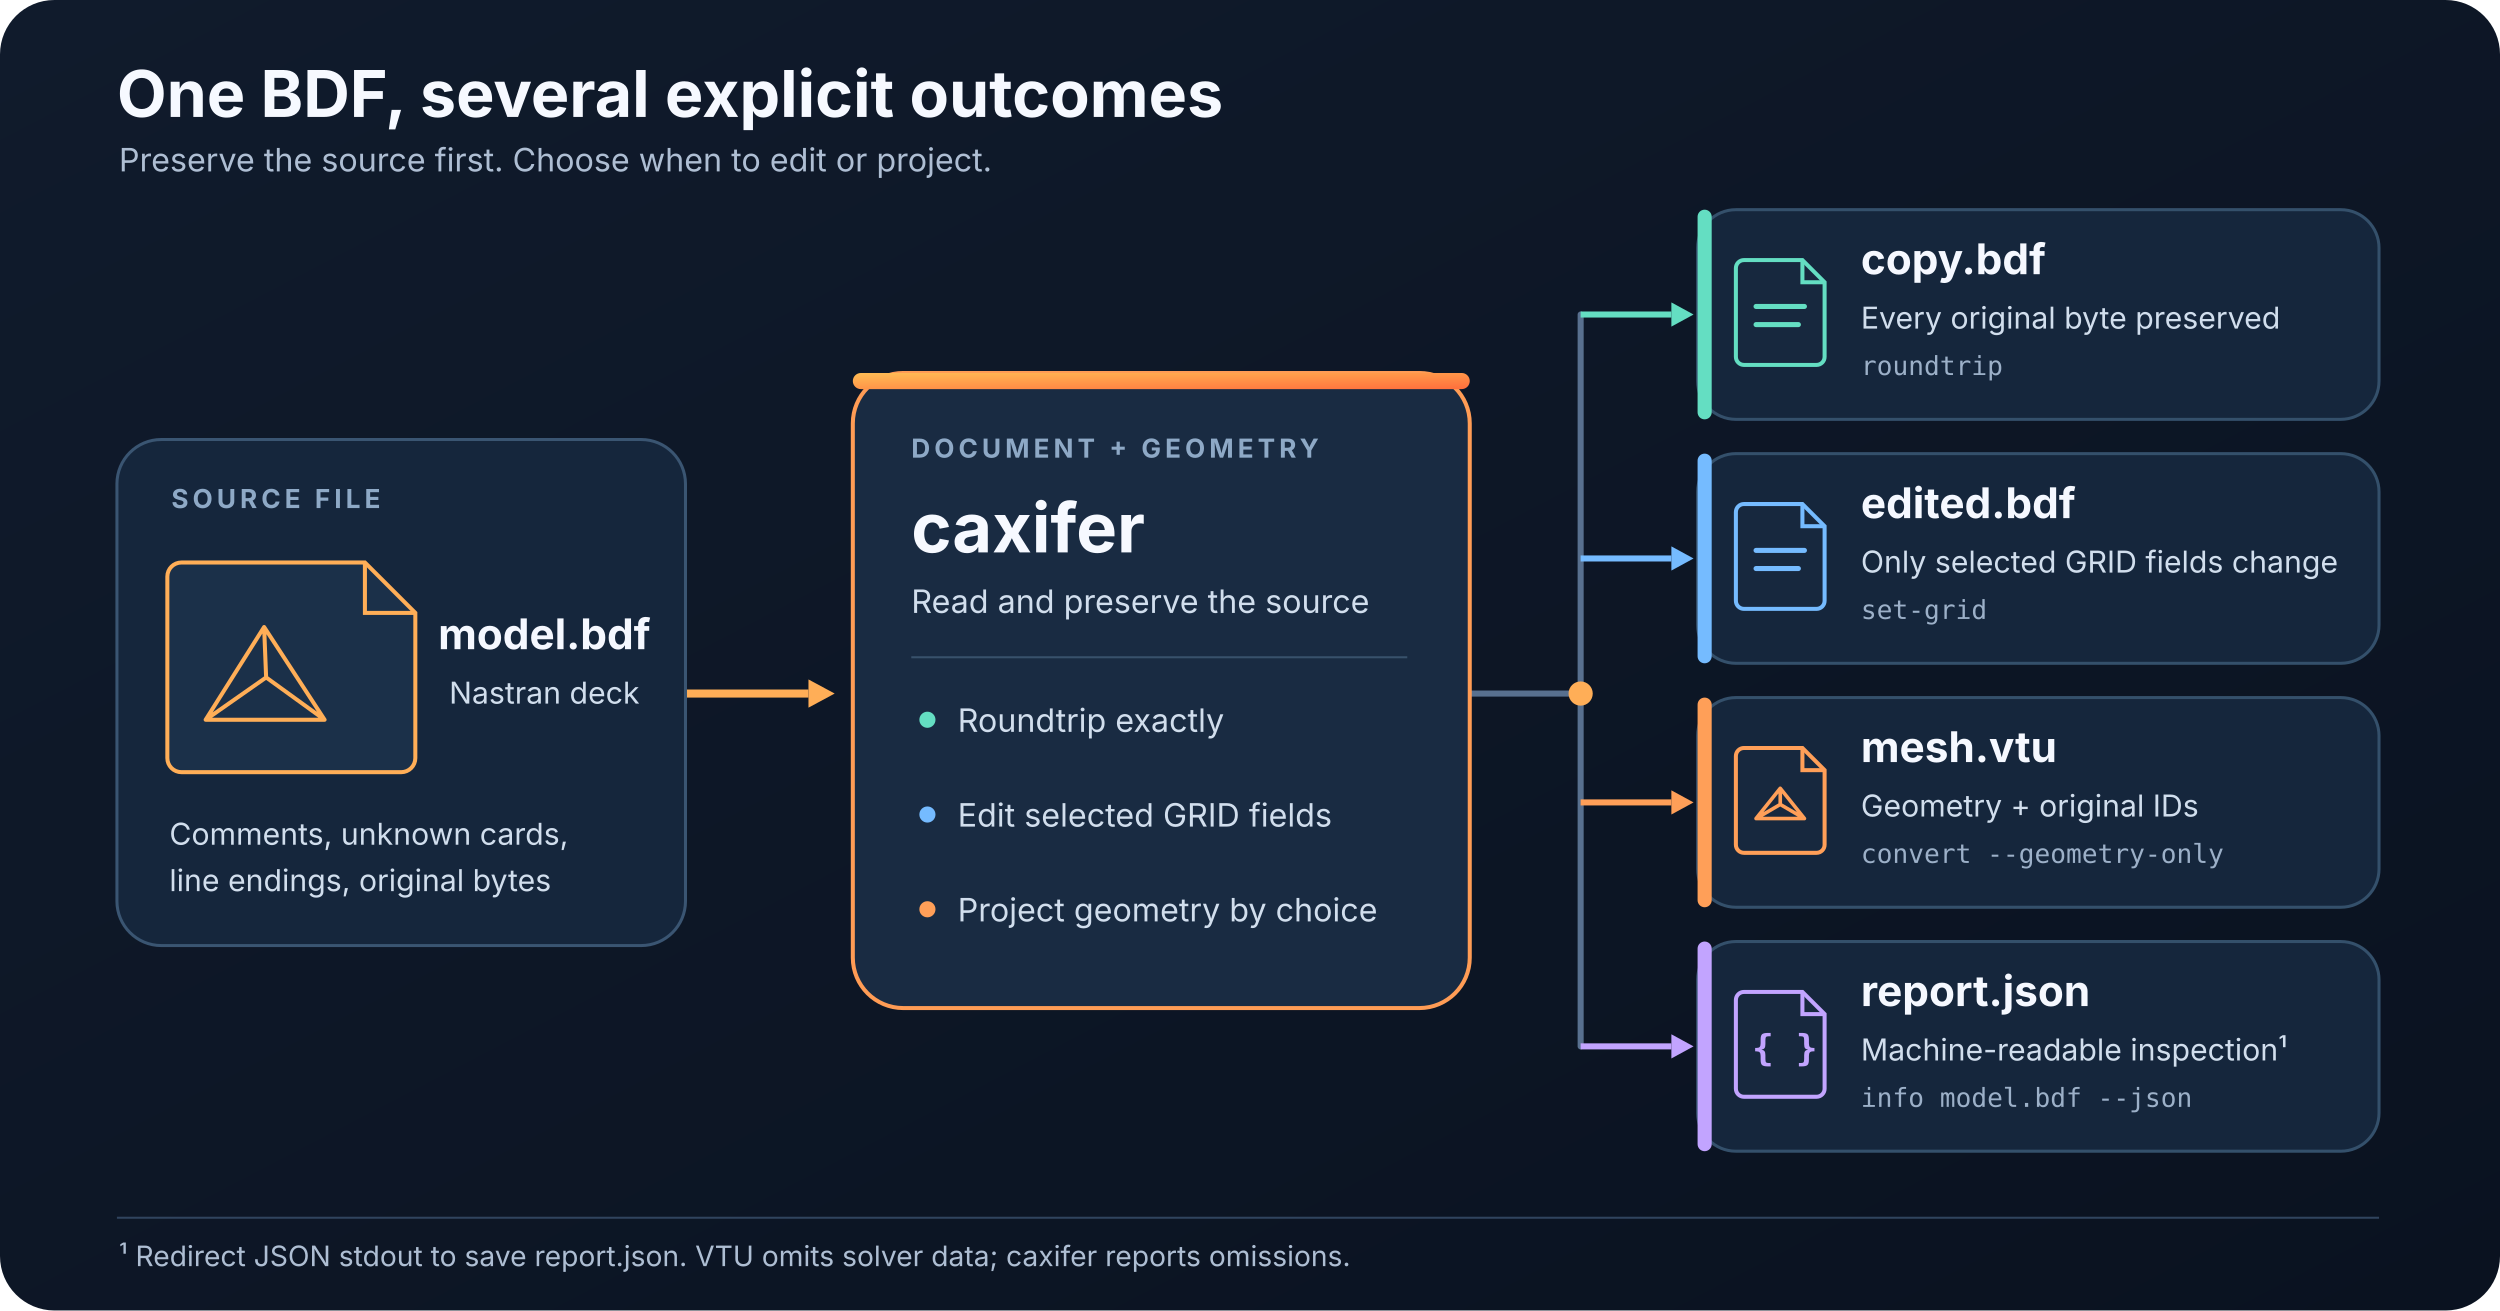
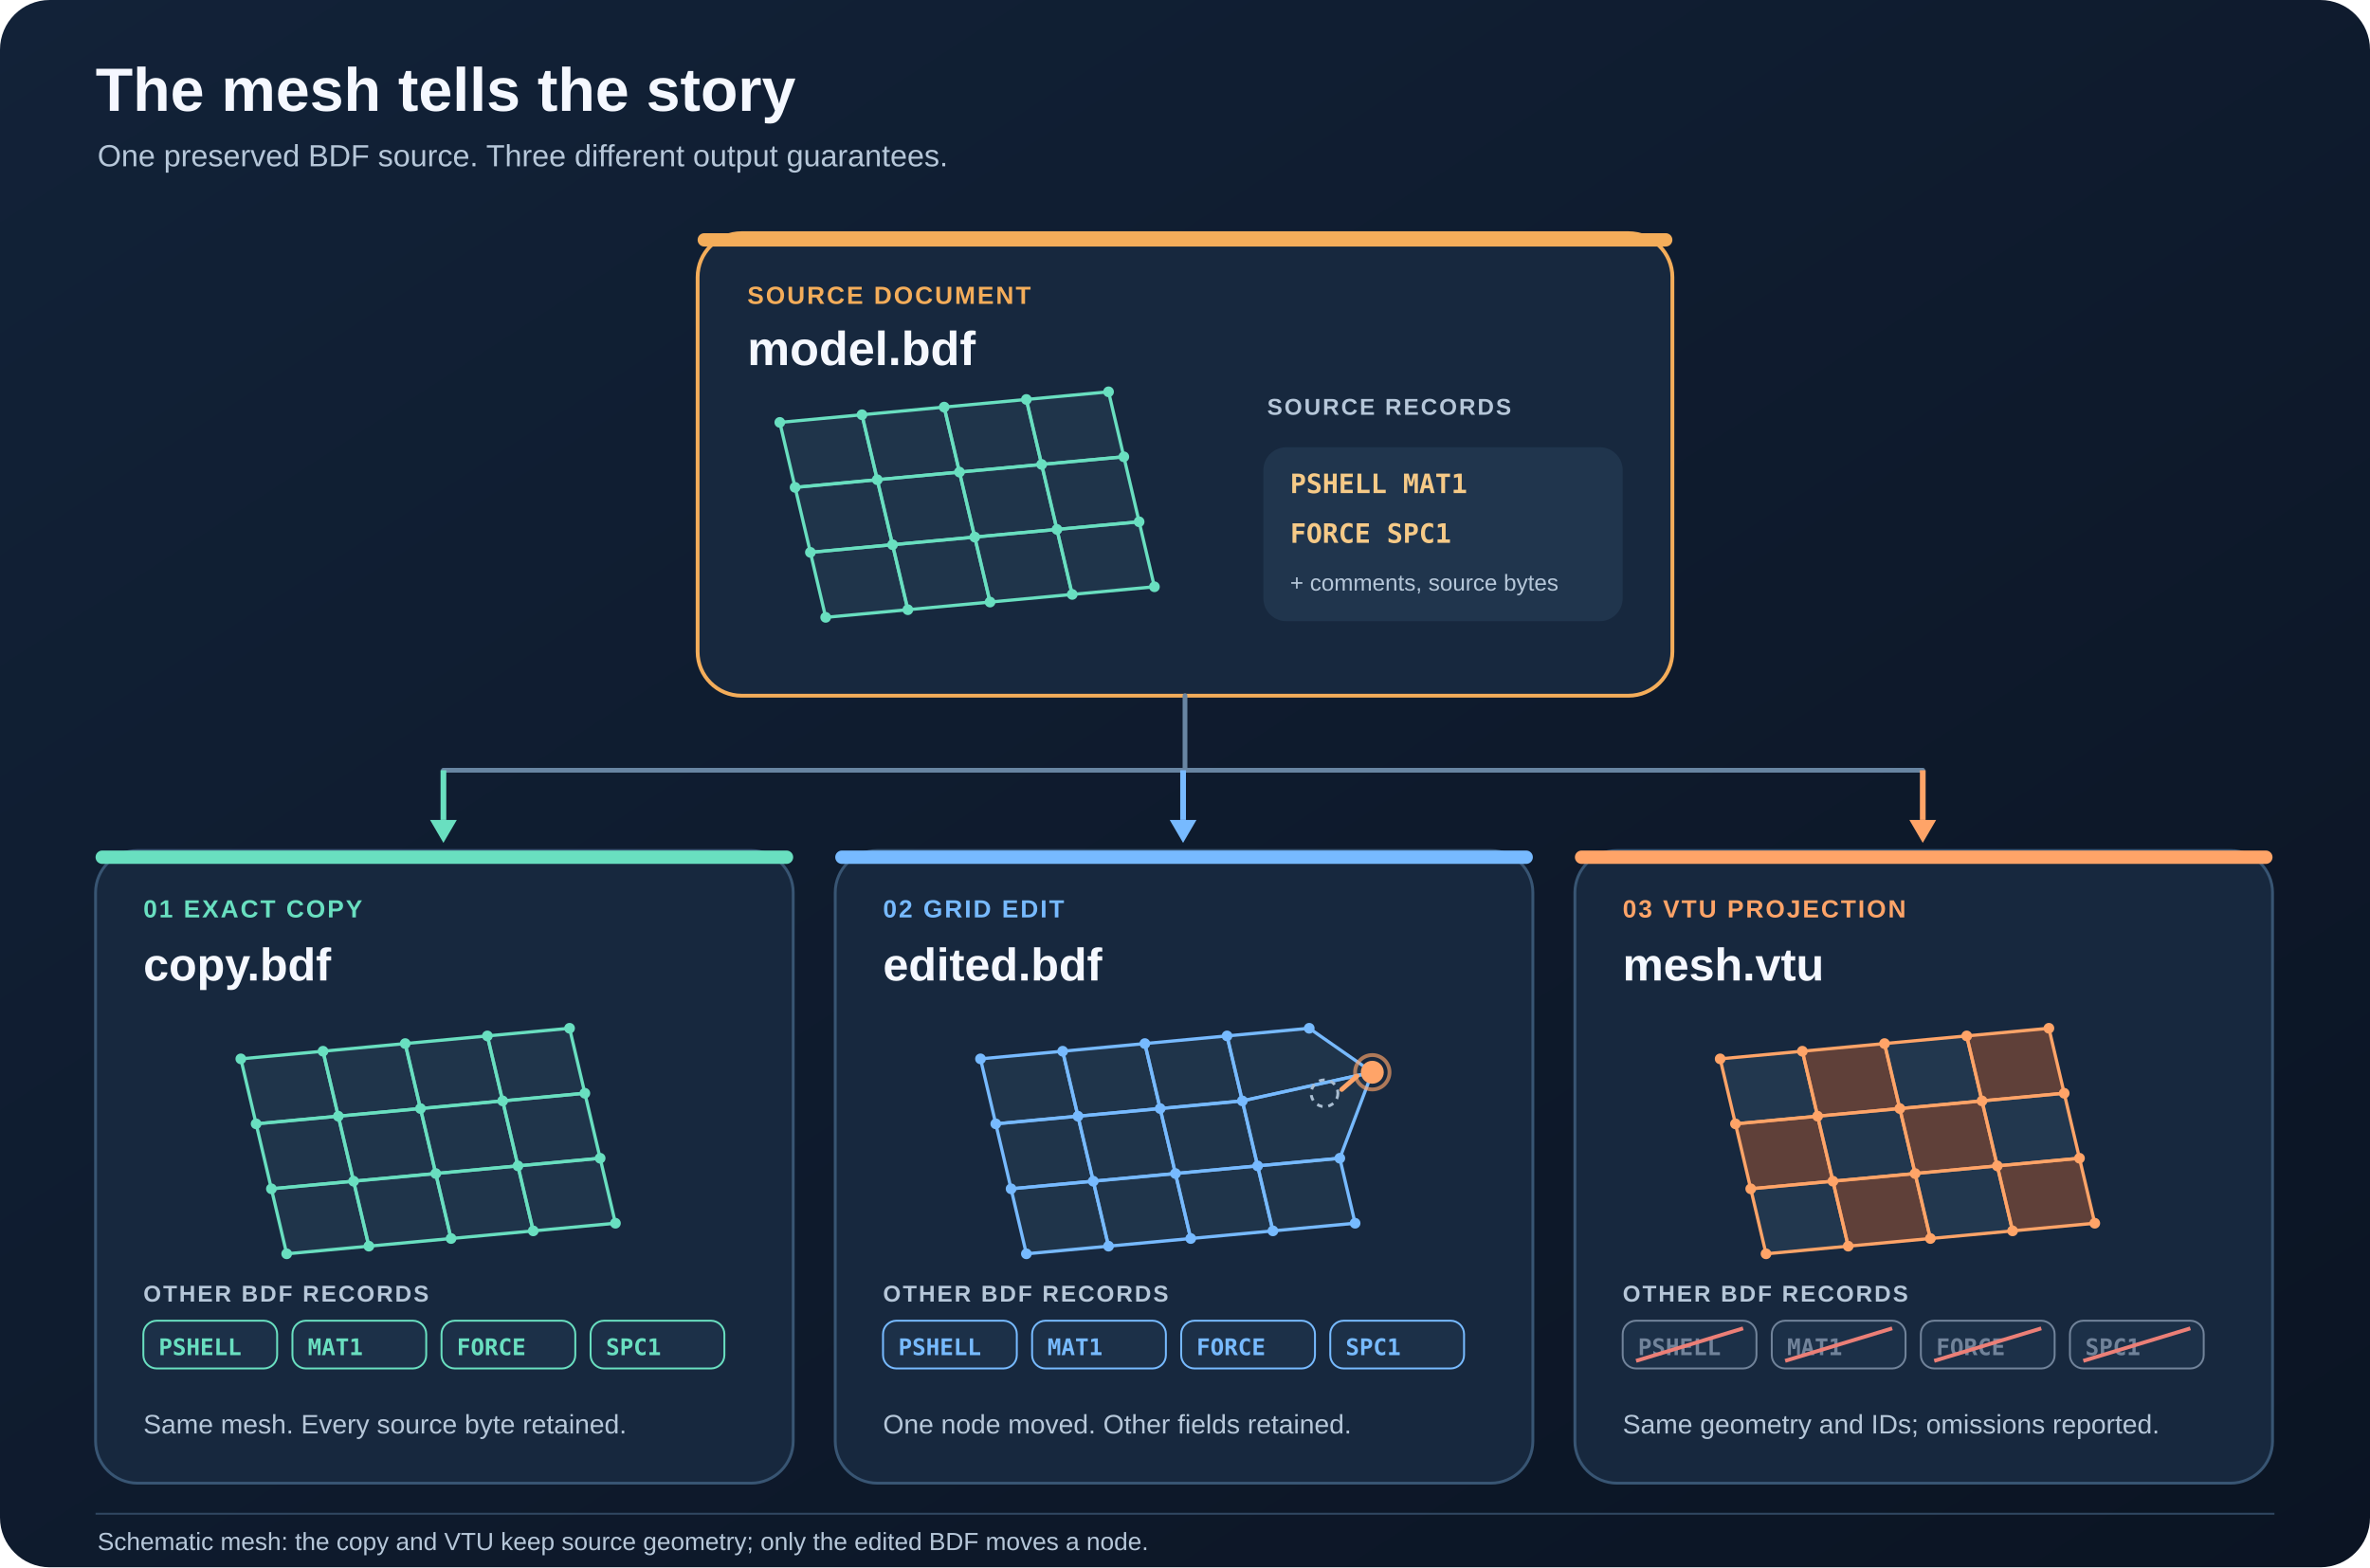
- <svg xmlns="http://www.w3.org/2000/svg" width="1240" height="650" viewBox="0 0 1240 650" role="img" aria-labelledby="title description">
+ <svg xmlns="http://www.w3.org/2000/svg" width="1240" height="820" viewBox="0 0 1240 820" role="img" aria-labelledby="title description">
  <defs>
    <linearGradient id="background" x1="0" y1="0" x2="1" y2="1">
-       <stop offset="0" stop-color="#101b2c" />
-       <stop offset="1" stop-color="#0a1220" />
-     </linearGradient>
-     <linearGradient id="accent" x1="0" y1="0" x2="1" y2="1">
-       <stop offset="0" stop-color="#ffbd55" />
-       <stop offset="1" stop-color="#ff6e3c" />
+       <stop offset="0" stop-color="#122238" />
+       <stop offset="1" stop-color="#0b1423" />
    </linearGradient>
  </defs>
-   <style>
-     .title { fill: #f6f9ff; font: 700 32px system-ui, -apple-system, BlinkMacSystemFont, 'Segoe UI', sans-serif; }
-     .brand { fill: #f6f9ff; font: 700 34px system-ui, -apple-system, BlinkMacSystemFont, 'Segoe UI', sans-serif; }
-     .subtitle { fill: #aebed3; font: 16px system-ui, -apple-system, BlinkMacSystemFont, 'Segoe UI', sans-serif; }
-     .eyebrow { fill: #8ea9c6; font: 700 13px system-ui, -apple-system, BlinkMacSystemFont, 'Segoe UI', sans-serif; letter-spacing: 2px; }
-     .filename { fill: #f5f8ff; font: 700 21px system-ui, -apple-system, BlinkMacSystemFont, 'Segoe UI', sans-serif; }
-     .detail { fill: #d1deed; font: 15px system-ui, -apple-system, BlinkMacSystemFont, 'Segoe UI', sans-serif; }
-     .command { fill: #9cb0c8; font: 13px ui-monospace, SFMono-Regular, Menlo, Consolas, monospace; }
-     .body { fill: #d1deed; font: 16px system-ui, -apple-system, BlinkMacSystemFont, 'Segoe UI', sans-serif; }
-     .note { fill: #aebed3; font: 14px system-ui, -apple-system, BlinkMacSystemFont, 'Segoe UI', sans-serif; }
-   </style>
-   <rect width="1240" height="650" rx="27" fill="url(#background)" />
-   <text x="58" y="58" class="title" fill="#f6f9ff" font-family="Arial, Helvetica, sans-serif" font-size="32" font-weight="700">One BDF, several explicit outcomes</text>
-   <text x="59" y="85" class="subtitle" fill="#aebed3" font-family="Arial, Helvetica, sans-serif" font-size="16">Preserve the source first. Choose when to edit or project.</text>
-   <path d="M340 344H401" stroke="#ffae57" stroke-width="4" />
-   <path d="M401 337l13 7-13 7z" fill="#ffae57" />
-   <path d="M729 344H784 M784 156V519" fill="none" stroke="#58708f" stroke-width="3" stroke-linecap="round" />
-   <circle cx="784" cy="344" r="6" fill="#ffae57" />
-   <path d="M784 156H829" stroke="#64dec2" stroke-width="3" />
-   <path d="M829 150l11 6-11 6z" fill="#64dec2" />
-   <path d="M784 277H829" stroke="#75bbff" stroke-width="3" />
-   <path d="M829 271l11 6-11 6z" fill="#75bbff" />
-   <path d="M784 398H829" stroke="#ff9f58" stroke-width="3" />
-   <path d="M829 392l11 6-11 6z" fill="#ff9f58" />
-   <path d="M784 519H829" stroke="#c2a4ff" stroke-width="3" />
-   <path d="M829 513l11 6-11 6z" fill="#c2a4ff" />
-   <g>
-     <rect x="58" y="218" width="282" height="251" rx="22" fill="#15263c" stroke="#3a5572" stroke-width="1.5" />
-     <text x="85" y="252" class="eyebrow" fill="#8ea9c6" font-family="Arial, Helvetica, sans-serif" font-size="13" font-weight="700" letter-spacing="2">SOURCE FILE</text>
-     <path d="M90 279h91l25 25v72a7 7 0 0 1-7 7H90a7 7 0 0 1-7-7v-90a7 7 0 0 1 7-7z" fill="#1b3049" stroke="#ffae57" stroke-width="2" />
-     <path d="M181 279v25h25" fill="none" stroke="#ffae57" stroke-width="2" />
-     <path d="M102 357l29-46 30 46z M102 357l30-21 29 21 M131 311l1 25" fill="none" stroke="#ffae57" stroke-width="2" stroke-linejoin="round" />
-     <text x="270" y="322" class="filename" fill="#f5f8ff" font-family="Arial, Helvetica, sans-serif" font-size="21" font-weight="700" text-anchor="middle">model.bdf</text>
-     <text x="270" y="349" class="detail" fill="#d1deed" font-family="Arial, Helvetica, sans-serif" font-size="15" text-anchor="middle">Nastran deck</text>
-     <text x="84" y="419" class="detail" fill="#d1deed" font-family="Arial, Helvetica, sans-serif" font-size="15">Comments, unknown cards,</text>
-     <text x="84" y="442" class="detail" fill="#d1deed" font-family="Arial, Helvetica, sans-serif" font-size="15">line endings, original bytes</text>
-   </g>
-   <g>
-     <rect x="423" y="185" width="306" height="315" rx="25" fill="#192b42" stroke="#ff9c55" stroke-width="2" />
-     <rect x="423" y="185" width="306" height="8" rx="4" fill="url(#accent)" />
-     <text x="452" y="227" class="eyebrow" fill="#8ea9c6" font-family="Arial, Helvetica, sans-serif" font-size="13" font-weight="700" letter-spacing="2">DOCUMENT + GEOMETRY</text>
-     <text x="452" y="274" class="brand" fill="#f6f9ff" font-family="Arial, Helvetica, sans-serif" font-size="34" font-weight="700">caxifer</text>
-     <text x="452" y="304" class="body" fill="#d1deed" font-family="Arial, Helvetica, sans-serif" font-size="16">Read and preserve the source</text>
-     <path d="M452 326H698" stroke="#38516b" stroke-width="1" />
-     <circle cx="460" cy="357" r="4" fill="#64dec2" />
-     <text x="475" y="363" class="body" fill="#d1deed" font-family="Arial, Helvetica, sans-serif" font-size="16">Roundtrip exactly</text>
-     <circle cx="460" cy="404" r="4" fill="#75bbff" />
-     <text x="475" y="410" class="body" fill="#d1deed" font-family="Arial, Helvetica, sans-serif" font-size="16">Edit selected GRID fields</text>
-     <circle cx="460" cy="451" r="4" fill="#ff9f58" />
-     <text x="475" y="457" class="body" fill="#d1deed" font-family="Arial, Helvetica, sans-serif" font-size="16">Project geometry by choice</text>
-   </g>
-   <g>
-     <rect x="842" y="104" width="338" height="104" rx="19" fill="#15263c" stroke="#34506b" stroke-width="1.5" />
-     <rect x="842" y="104" width="7" height="104" rx="3.5" fill="#64dec2" />
-     <path d="M865 129h29l11 11v37a4 4 0 0 1-4 4H865a4 4 0 0 1-4-4V133a4 4 0 0 1 4-4z" fill="#17283e" stroke="#64dec2" stroke-width="2" />
-     <path d="M894 129v11h11" fill="none" stroke="#64dec2" stroke-width="2" />
-     <path d="M871 152h24 M871 161h21" stroke="#64dec2" stroke-width="2.5" stroke-linecap="round" />
-     <text x="923" y="136" class="filename" fill="#f5f8ff" font-family="Arial, Helvetica, sans-serif" font-size="21" font-weight="700">copy.bdf</text>
-     <text x="923" y="163" class="detail" fill="#d1deed" font-family="Arial, Helvetica, sans-serif" font-size="15">Every original byte preserved</text>
-     <text x="923" y="186" class="command" fill="#9cb0c8" font-family="Menlo, Consolas, monospace" font-size="13">roundtrip</text>
-   </g>
-   <g>
-     <rect x="842" y="225" width="338" height="104" rx="19" fill="#15263c" stroke="#34506b" stroke-width="1.5" />
-     <rect x="842" y="225" width="7" height="104" rx="3.5" fill="#75bbff" />
-     <path d="M865 250h29l11 11v37a4 4 0 0 1-4 4H865a4 4 0 0 1-4-4V254a4 4 0 0 1 4-4z" fill="#17283e" stroke="#75bbff" stroke-width="2" />
-     <path d="M894 250v11h11" fill="none" stroke="#75bbff" stroke-width="2" />
-     <path d="M871 273h24 M871 282h21" stroke="#75bbff" stroke-width="2.5" stroke-linecap="round" />
-     <text x="923" y="257" class="filename" fill="#f5f8ff" font-family="Arial, Helvetica, sans-serif" font-size="21" font-weight="700">edited.bdf</text>
-     <text x="923" y="284" class="detail" fill="#d1deed" font-family="Arial, Helvetica, sans-serif" font-size="15">Only selected GRID fields change</text>
-     <text x="923" y="307" class="command" fill="#9cb0c8" font-family="Menlo, Consolas, monospace" font-size="13">set-grid</text>
-   </g>
-   <g>
-     <rect x="842" y="346" width="338" height="104" rx="19" fill="#15263c" stroke="#34506b" stroke-width="1.5" />
-     <rect x="842" y="346" width="7" height="104" rx="3.5" fill="#ff9f58" />
-     <path d="M865 371h29l11 11v37a4 4 0 0 1-4 4H865a4 4 0 0 1-4-4V375a4 4 0 0 1 4-4z" fill="#17283e" stroke="#ff9f58" stroke-width="2" />
-     <path d="M894 371v11h11" fill="none" stroke="#ff9f58" stroke-width="2" />
-     <path d="M871 406l12-15 12 15z M871 406l12-7 12 7 M883 391v8" fill="none" stroke="#ff9f58" stroke-width="1.8" stroke-linejoin="round" />
-     <text x="923" y="378" class="filename" fill="#f5f8ff" font-family="Arial, Helvetica, sans-serif" font-size="21" font-weight="700">mesh.vtu</text>
-     <text x="923" y="405" class="detail" fill="#d1deed" font-family="Arial, Helvetica, sans-serif" font-size="15">Geometry + original IDs</text>
-     <text x="923" y="428" class="command" fill="#9cb0c8" font-family="Menlo, Consolas, monospace" font-size="13">convert --geometry-only</text>
-   </g>
-   <g>
-     <rect x="842" y="467" width="338" height="104" rx="19" fill="#15263c" stroke="#34506b" stroke-width="1.5" />
-     <rect x="842" y="467" width="7" height="104" rx="3.5" fill="#c2a4ff" />
-     <path d="M865 492h29l11 11v37a4 4 0 0 1-4 4H865a4 4 0 0 1-4-4V496a4 4 0 0 1 4-4z" fill="#17283e" stroke="#c2a4ff" stroke-width="2" />
-     <path d="M894 492v11h11" fill="none" stroke="#c2a4ff" stroke-width="2" />
-     <text x="869" y="526" fill="#c2a4ff" font-family="monospace" font-size="18" font-weight="700">{ }</text>
-     <text x="923" y="499" class="filename" fill="#f5f8ff" font-family="Arial, Helvetica, sans-serif" font-size="21" font-weight="700">report.json</text>
-     <text x="923" y="526" class="detail" fill="#d1deed" font-family="Arial, Helvetica, sans-serif" font-size="15">Machine-readable inspection¹</text>
-     <text x="923" y="549" class="command" fill="#9cb0c8" font-family="Menlo, Consolas, monospace" font-size="13">info model.bdf --json</text>
-   </g>
-   <path d="M58 604H1180" stroke="#30445e" stroke-width="1" />
-   <text x="59" y="628" class="note" fill="#aebed3" font-family="Arial, Helvetica, sans-serif" font-size="14">¹ Redirect JSON stdout to save report.json. VTU omits solver data; caxifer reports omissions.</text>
+   <rect width="1240" height="820" rx="26" fill="url(#background)" />
+   <text x="50" y="58" fill="#f5f8ff" font-family="Arial, Helvetica, sans-serif" font-size="32" font-weight="700" letter-spacing="0">The mesh tells the story</text>
+   <text x="51" y="87" fill="#b6c7d9" font-family="Arial, Helvetica, sans-serif" font-size="16" font-weight="400" letter-spacing="0">One preserved BDF source. Three different output guarantees.</text>
+   <rect x="365" y="122" width="510" height="242" rx="23" fill="#17283e" stroke="#f4ad5a" stroke-width="2" />
+   <rect x="365" y="122" width="510" height="7" rx="3.5" fill="#f4ad5a" />
+   <text x="391" y="159" fill="#f4ad5a" font-family="Arial, Helvetica, sans-serif" font-size="13" font-weight="700" letter-spacing="1">SOURCE DOCUMENT</text>
+   <text x="391" y="191" fill="#f5f8ff" font-family="Arial, Helvetica, sans-serif" font-size="25" font-weight="700" letter-spacing="0">model.bdf</text>
+   <g aria-hidden="true">
+     <polygon points="408,221 451,217 459,251 416,255" fill="#2f4b62" fill-opacity="0.35" stroke="#69dfc0" stroke-width="1.7" stroke-linejoin="round" />
+     <polygon points="451,217 494,213 502,247 459,251" fill="#2f4b62" fill-opacity="0.35" stroke="#69dfc0" stroke-width="1.7" stroke-linejoin="round" />
+     <polygon points="494,213 537,209 545,243 502,247" fill="#2f4b62" fill-opacity="0.35" stroke="#69dfc0" stroke-width="1.7" stroke-linejoin="round" />
+     <polygon points="537,209 580,205 588,239 545,243" fill="#2f4b62" fill-opacity="0.35" stroke="#69dfc0" stroke-width="1.7" stroke-linejoin="round" />
+     <polygon points="416,255 459,251 467,285 424,289" fill="#2f4b62" fill-opacity="0.35" stroke="#69dfc0" stroke-width="1.7" stroke-linejoin="round" />
+     <polygon points="459,251 502,247 510,281 467,285" fill="#2f4b62" fill-opacity="0.35" stroke="#69dfc0" stroke-width="1.7" stroke-linejoin="round" />
+     <polygon points="502,247 545,243 553,277 510,281" fill="#2f4b62" fill-opacity="0.35" stroke="#69dfc0" stroke-width="1.7" stroke-linejoin="round" />
+     <polygon points="545,243 588,239 596,273 553,277" fill="#2f4b62" fill-opacity="0.35" stroke="#69dfc0" stroke-width="1.7" stroke-linejoin="round" />
+     <polygon points="424,289 467,285 475,319 432,323" fill="#2f4b62" fill-opacity="0.35" stroke="#69dfc0" stroke-width="1.7" stroke-linejoin="round" />
+     <polygon points="467,285 510,281 518,315 475,319" fill="#2f4b62" fill-opacity="0.35" stroke="#69dfc0" stroke-width="1.7" stroke-linejoin="round" />
+     <polygon points="510,281 553,277 561,311 518,315" fill="#2f4b62" fill-opacity="0.35" stroke="#69dfc0" stroke-width="1.7" stroke-linejoin="round" />
+     <polygon points="553,277 596,273 604,307 561,311" fill="#2f4b62" fill-opacity="0.35" stroke="#69dfc0" stroke-width="1.7" stroke-linejoin="round" />
+     <circle cx="408" cy="221" r="2.8" fill="#69dfc0" />
+     <circle cx="451" cy="217" r="2.8" fill="#69dfc0" />
+     <circle cx="494" cy="213" r="2.8" fill="#69dfc0" />
+     <circle cx="537" cy="209" r="2.8" fill="#69dfc0" />
+     <circle cx="580" cy="205" r="2.8" fill="#69dfc0" />
+     <circle cx="416" cy="255" r="2.8" fill="#69dfc0" />
+     <circle cx="459" cy="251" r="2.8" fill="#69dfc0" />
+     <circle cx="502" cy="247" r="2.8" fill="#69dfc0" />
+     <circle cx="545" cy="243" r="2.8" fill="#69dfc0" />
+     <circle cx="588" cy="239" r="2.8" fill="#69dfc0" />
+     <circle cx="424" cy="289" r="2.8" fill="#69dfc0" />
+     <circle cx="467" cy="285" r="2.8" fill="#69dfc0" />
+     <circle cx="510" cy="281" r="2.8" fill="#69dfc0" />
+     <circle cx="553" cy="277" r="2.8" fill="#69dfc0" />
+     <circle cx="596" cy="273" r="2.8" fill="#69dfc0" />
+     <circle cx="432" cy="323" r="2.8" fill="#69dfc0" />
+     <circle cx="475" cy="319" r="2.8" fill="#69dfc0" />
+     <circle cx="518" cy="315" r="2.8" fill="#69dfc0" />
+     <circle cx="561" cy="311" r="2.8" fill="#69dfc0" />
+     <circle cx="604" cy="307" r="2.8" fill="#69dfc0" />
+   </g>
+   <text x="663" y="217" fill="#b6c7d9" font-family="Arial, Helvetica, sans-serif" font-size="12" font-weight="700" letter-spacing="1">SOURCE RECORDS</text>
+   <rect x="661" y="234" width="188" height="91" rx="12" fill="#20354d" />
+   <text x="675" y="258" fill="#f6ca87" font-family="Menlo, Consolas, monospace" font-size="14" font-weight="700" letter-spacing="0">PSHELL    MAT1</text>
+   <text x="675" y="284" fill="#f6ca87" font-family="Menlo, Consolas, monospace" font-size="14" font-weight="700" letter-spacing="0">FORCE     SPC1</text>
+   <text x="675" y="309" fill="#b6c7d9" font-family="Arial, Helvetica, sans-serif" font-size="12" font-weight="400" letter-spacing="0">+ comments, source bytes</text>
+   <path d="M620 364V403 M232 403H1006" fill="none" stroke="#6885a2" stroke-width="2.5" stroke-linecap="round" />
+   <path d="M232 403V429" stroke="#69dfc0" stroke-width="3" />
+   <path d="M225 429l7 12 7-12z" fill="#69dfc0" />
+   <rect x="50" y="445" width="365" height="331" rx="22" fill="#17283e" stroke="#385573" stroke-width="1.5" />
+   <rect x="50" y="445" width="365" height="7" rx="3.5" fill="#69dfc0" />
+   <text x="75" y="480" fill="#69dfc0" font-family="Arial, Helvetica, sans-serif" font-size="13" font-weight="700" letter-spacing="1">01  EXACT COPY</text>
+   <text x="75" y="513" fill="#f5f8ff" font-family="Arial, Helvetica, sans-serif" font-size="24" font-weight="700" letter-spacing="0">copy.bdf</text>
+   <g aria-hidden="true">
+     <polygon points="126,554 169,550 177,584 134,588" fill="#2f4b62" fill-opacity="0.35" stroke="#69dfc0" stroke-width="1.7" stroke-linejoin="round" />
+     <polygon points="169,550 212,546 220,580 177,584" fill="#2f4b62" fill-opacity="0.35" stroke="#69dfc0" stroke-width="1.7" stroke-linejoin="round" />
+     <polygon points="212,546 255,542 263,576 220,580" fill="#2f4b62" fill-opacity="0.35" stroke="#69dfc0" stroke-width="1.7" stroke-linejoin="round" />
+     <polygon points="255,542 298,538 306,572 263,576" fill="#2f4b62" fill-opacity="0.35" stroke="#69dfc0" stroke-width="1.7" stroke-linejoin="round" />
+     <polygon points="134,588 177,584 185,618 142,622" fill="#2f4b62" fill-opacity="0.35" stroke="#69dfc0" stroke-width="1.7" stroke-linejoin="round" />
+     <polygon points="177,584 220,580 228,614 185,618" fill="#2f4b62" fill-opacity="0.35" stroke="#69dfc0" stroke-width="1.7" stroke-linejoin="round" />
+     <polygon points="220,580 263,576 271,610 228,614" fill="#2f4b62" fill-opacity="0.35" stroke="#69dfc0" stroke-width="1.7" stroke-linejoin="round" />
+     <polygon points="263,576 306,572 314,606 271,610" fill="#2f4b62" fill-opacity="0.35" stroke="#69dfc0" stroke-width="1.7" stroke-linejoin="round" />
+     <polygon points="142,622 185,618 193,652 150,656" fill="#2f4b62" fill-opacity="0.35" stroke="#69dfc0" stroke-width="1.7" stroke-linejoin="round" />
+     <polygon points="185,618 228,614 236,648 193,652" fill="#2f4b62" fill-opacity="0.35" stroke="#69dfc0" stroke-width="1.7" stroke-linejoin="round" />
+     <polygon points="228,614 271,610 279,644 236,648" fill="#2f4b62" fill-opacity="0.35" stroke="#69dfc0" stroke-width="1.7" stroke-linejoin="round" />
+     <polygon points="271,610 314,606 322,640 279,644" fill="#2f4b62" fill-opacity="0.35" stroke="#69dfc0" stroke-width="1.7" stroke-linejoin="round" />
+     <circle cx="126" cy="554" r="2.8" fill="#69dfc0" />
+     <circle cx="169" cy="550" r="2.8" fill="#69dfc0" />
+     <circle cx="212" cy="546" r="2.8" fill="#69dfc0" />
+     <circle cx="255" cy="542" r="2.8" fill="#69dfc0" />
+     <circle cx="298" cy="538" r="2.8" fill="#69dfc0" />
+     <circle cx="134" cy="588" r="2.8" fill="#69dfc0" />
+     <circle cx="177" cy="584" r="2.8" fill="#69dfc0" />
+     <circle cx="220" cy="580" r="2.8" fill="#69dfc0" />
+     <circle cx="263" cy="576" r="2.8" fill="#69dfc0" />
+     <circle cx="306" cy="572" r="2.8" fill="#69dfc0" />
+     <circle cx="142" cy="622" r="2.8" fill="#69dfc0" />
+     <circle cx="185" cy="618" r="2.8" fill="#69dfc0" />
+     <circle cx="228" cy="614" r="2.8" fill="#69dfc0" />
+     <circle cx="271" cy="610" r="2.8" fill="#69dfc0" />
+     <circle cx="314" cy="606" r="2.8" fill="#69dfc0" />
+     <circle cx="150" cy="656" r="2.8" fill="#69dfc0" />
+     <circle cx="193" cy="652" r="2.8" fill="#69dfc0" />
+     <circle cx="236" cy="648" r="2.8" fill="#69dfc0" />
+     <circle cx="279" cy="644" r="2.8" fill="#69dfc0" />
+     <circle cx="322" cy="640" r="2.8" fill="#69dfc0" />
+   </g>
+   <text x="75" y="681" fill="#b6c7d9" font-family="Arial, Helvetica, sans-serif" font-size="12" font-weight="700" letter-spacing="1">OTHER BDF RECORDS</text>
+   <rect x="75" y="691" width="70" height="25" rx="7" fill="#1c3048" stroke="#69dfc0" stroke-width="1" />
+   <text x="83" y="709" fill="#69dfc0" font-family="Menlo, Consolas, monospace" font-size="12" font-weight="700" letter-spacing="0">PSHELL</text>
+   <rect x="153" y="691" width="70" height="25" rx="7" fill="#1c3048" stroke="#69dfc0" stroke-width="1" />
+   <text x="161" y="709" fill="#69dfc0" font-family="Menlo, Consolas, monospace" font-size="12" font-weight="700" letter-spacing="0">MAT1</text>
+   <rect x="231" y="691" width="70" height="25" rx="7" fill="#1c3048" stroke="#69dfc0" stroke-width="1" />
+   <text x="239" y="709" fill="#69dfc0" font-family="Menlo, Consolas, monospace" font-size="12" font-weight="700" letter-spacing="0">FORCE</text>
+   <rect x="309" y="691" width="70" height="25" rx="7" fill="#1c3048" stroke="#69dfc0" stroke-width="1" />
+   <text x="317" y="709" fill="#69dfc0" font-family="Menlo, Consolas, monospace" font-size="12" font-weight="700" letter-spacing="0">SPC1</text>
+   <text x="75" y="750" fill="#b6c7d9" font-family="Arial, Helvetica, sans-serif" font-size="14" font-weight="400" letter-spacing="0">Same mesh. Every source byte retained.</text>
+   <path d="M619 403V429" stroke="#77baff" stroke-width="3" />
+   <path d="M612 429l7 12 7-12z" fill="#77baff" />
+   <rect x="437" y="445" width="365" height="331" rx="22" fill="#17283e" stroke="#385573" stroke-width="1.5" />
+   <rect x="437" y="445" width="365" height="7" rx="3.5" fill="#77baff" />
+   <text x="462" y="480" fill="#77baff" font-family="Arial, Helvetica, sans-serif" font-size="13" font-weight="700" letter-spacing="1">02  GRID EDIT</text>
+   <text x="462" y="513" fill="#f5f8ff" font-family="Arial, Helvetica, sans-serif" font-size="24" font-weight="700" letter-spacing="0">edited.bdf</text>
+   <g aria-hidden="true">
+     <polygon points="513,554 556,550 564,584 521,588" fill="#2f4b62" fill-opacity="0.35" stroke="#77baff" stroke-width="1.7" stroke-linejoin="round" />
+     <polygon points="556,550 599,546 607,580 564,584" fill="#2f4b62" fill-opacity="0.35" stroke="#77baff" stroke-width="1.7" stroke-linejoin="round" />
+     <polygon points="599,546 642,542 650,576 607,580" fill="#2f4b62" fill-opacity="0.35" stroke="#77baff" stroke-width="1.7" stroke-linejoin="round" />
+     <polygon points="642,542 685,538 718,561 650,576" fill="#2f4b62" fill-opacity="0.35" stroke="#77baff" stroke-width="1.7" stroke-linejoin="round" />
+     <polygon points="521,588 564,584 572,618 529,622" fill="#2f4b62" fill-opacity="0.35" stroke="#77baff" stroke-width="1.7" stroke-linejoin="round" />
+     <polygon points="564,584 607,580 615,614 572,618" fill="#2f4b62" fill-opacity="0.35" stroke="#77baff" stroke-width="1.7" stroke-linejoin="round" />
+     <polygon points="607,580 650,576 658,610 615,614" fill="#2f4b62" fill-opacity="0.35" stroke="#77baff" stroke-width="1.7" stroke-linejoin="round" />
+     <polygon points="650,576 718,561 701,606 658,610" fill="#2f4b62" fill-opacity="0.35" stroke="#77baff" stroke-width="1.7" stroke-linejoin="round" />
+     <polygon points="529,622 572,618 580,652 537,656" fill="#2f4b62" fill-opacity="0.35" stroke="#77baff" stroke-width="1.7" stroke-linejoin="round" />
+     <polygon points="572,618 615,614 623,648 580,652" fill="#2f4b62" fill-opacity="0.35" stroke="#77baff" stroke-width="1.7" stroke-linejoin="round" />
+     <polygon points="615,614 658,610 666,644 623,648" fill="#2f4b62" fill-opacity="0.35" stroke="#77baff" stroke-width="1.7" stroke-linejoin="round" />
+     <polygon points="658,610 701,606 709,640 666,644" fill="#2f4b62" fill-opacity="0.35" stroke="#77baff" stroke-width="1.7" stroke-linejoin="round" />
+     <circle cx="513" cy="554" r="2.8" fill="#77baff" />
+     <circle cx="556" cy="550" r="2.8" fill="#77baff" />
+     <circle cx="599" cy="546" r="2.8" fill="#77baff" />
+     <circle cx="642" cy="542" r="2.8" fill="#77baff" />
+     <circle cx="685" cy="538" r="2.8" fill="#77baff" />
+     <circle cx="521" cy="588" r="2.8" fill="#77baff" />
+     <circle cx="564" cy="584" r="2.8" fill="#77baff" />
+     <circle cx="607" cy="580" r="2.8" fill="#77baff" />
+     <circle cx="650" cy="576" r="2.8" fill="#77baff" />
+     <circle cx="718" cy="561" r="6" fill="#ffa468" />
+     <circle cx="529" cy="622" r="2.8" fill="#77baff" />
+     <circle cx="572" cy="618" r="2.8" fill="#77baff" />
+     <circle cx="615" cy="614" r="2.8" fill="#77baff" />
+     <circle cx="658" cy="610" r="2.8" fill="#77baff" />
+     <circle cx="701" cy="606" r="2.8" fill="#77baff" />
+     <circle cx="537" cy="656" r="2.8" fill="#77baff" />
+     <circle cx="580" cy="652" r="2.8" fill="#77baff" />
+     <circle cx="623" cy="648" r="2.8" fill="#77baff" />
+     <circle cx="666" cy="644" r="2.8" fill="#77baff" />
+     <circle cx="709" cy="640" r="2.8" fill="#77baff" />
+     <circle cx="693" cy="572" r="7" fill="none" stroke="#a9bdd1" stroke-width="1.5" stroke-dasharray="3 3" />
+     <path d="M702 570L710 563" stroke="#ffa468" stroke-width="2.5" stroke-linecap="round" />
+     <circle cx="718" cy="561" r="9" fill="none" stroke="#ffa468" stroke-opacity="0.65" stroke-width="2" />
+   </g>
+   <text x="462" y="681" fill="#b6c7d9" font-family="Arial, Helvetica, sans-serif" font-size="12" font-weight="700" letter-spacing="1">OTHER BDF RECORDS</text>
+   <rect x="462" y="691" width="70" height="25" rx="7" fill="#1c3048" stroke="#77baff" stroke-width="1" />
+   <text x="470" y="709" fill="#77baff" font-family="Menlo, Consolas, monospace" font-size="12" font-weight="700" letter-spacing="0">PSHELL</text>
+   <rect x="540" y="691" width="70" height="25" rx="7" fill="#1c3048" stroke="#77baff" stroke-width="1" />
+   <text x="548" y="709" fill="#77baff" font-family="Menlo, Consolas, monospace" font-size="12" font-weight="700" letter-spacing="0">MAT1</text>
+   <rect x="618" y="691" width="70" height="25" rx="7" fill="#1c3048" stroke="#77baff" stroke-width="1" />
+   <text x="626" y="709" fill="#77baff" font-family="Menlo, Consolas, monospace" font-size="12" font-weight="700" letter-spacing="0">FORCE</text>
+   <rect x="696" y="691" width="70" height="25" rx="7" fill="#1c3048" stroke="#77baff" stroke-width="1" />
+   <text x="704" y="709" fill="#77baff" font-family="Menlo, Consolas, monospace" font-size="12" font-weight="700" letter-spacing="0">SPC1</text>
+   <text x="462" y="750" fill="#b6c7d9" font-family="Arial, Helvetica, sans-serif" font-size="14" font-weight="400" letter-spacing="0">One node moved. Other fields retained.</text>
+   <path d="M1006 403V429" stroke="#ffa468" stroke-width="3" />
+   <path d="M999 429l7 12 7-12z" fill="#ffa468" />
+   <rect x="824" y="445" width="365" height="331" rx="22" fill="#17283e" stroke="#385573" stroke-width="1.5" />
+   <rect x="824" y="445" width="365" height="7" rx="3.5" fill="#ffa468" />
+   <text x="849" y="480" fill="#ffa468" font-family="Arial, Helvetica, sans-serif" font-size="13" font-weight="700" letter-spacing="1">03  VTU PROJECTION</text>
+   <text x="849" y="513" fill="#f5f8ff" font-family="Arial, Helvetica, sans-serif" font-size="24" font-weight="700" letter-spacing="0">mesh.vtu</text>
+   <g aria-hidden="true">
+     <polygon points="900,554 943,550 951,584 908,588" fill="#2f4b62" fill-opacity="0.45" stroke="#ffa468" stroke-width="1.7" stroke-linejoin="round" />
+     <polygon points="943,550 986,546 994,580 951,584" fill="#b65d35" fill-opacity="0.45" stroke="#ffa468" stroke-width="1.7" stroke-linejoin="round" />
+     <polygon points="986,546 1029,542 1037,576 994,580" fill="#2f4b62" fill-opacity="0.45" stroke="#ffa468" stroke-width="1.7" stroke-linejoin="round" />
+     <polygon points="1029,542 1072,538 1080,572 1037,576" fill="#b65d35" fill-opacity="0.45" stroke="#ffa468" stroke-width="1.7" stroke-linejoin="round" />
+     <polygon points="908,588 951,584 959,618 916,622" fill="#b65d35" fill-opacity="0.45" stroke="#ffa468" stroke-width="1.7" stroke-linejoin="round" />
+     <polygon points="951,584 994,580 1002,614 959,618" fill="#2f4b62" fill-opacity="0.45" stroke="#ffa468" stroke-width="1.7" stroke-linejoin="round" />
+     <polygon points="994,580 1037,576 1045,610 1002,614" fill="#b65d35" fill-opacity="0.45" stroke="#ffa468" stroke-width="1.7" stroke-linejoin="round" />
+     <polygon points="1037,576 1080,572 1088,606 1045,610" fill="#2f4b62" fill-opacity="0.45" stroke="#ffa468" stroke-width="1.7" stroke-linejoin="round" />
+     <polygon points="916,622 959,618 967,652 924,656" fill="#2f4b62" fill-opacity="0.45" stroke="#ffa468" stroke-width="1.7" stroke-linejoin="round" />
+     <polygon points="959,618 1002,614 1010,648 967,652" fill="#b65d35" fill-opacity="0.45" stroke="#ffa468" stroke-width="1.7" stroke-linejoin="round" />
+     <polygon points="1002,614 1045,610 1053,644 1010,648" fill="#2f4b62" fill-opacity="0.45" stroke="#ffa468" stroke-width="1.7" stroke-linejoin="round" />
+     <polygon points="1045,610 1088,606 1096,640 1053,644" fill="#b65d35" fill-opacity="0.45" stroke="#ffa468" stroke-width="1.7" stroke-linejoin="round" />
+     <circle cx="900" cy="554" r="2.8" fill="#ffa468" />
+     <circle cx="943" cy="550" r="2.8" fill="#ffa468" />
+     <circle cx="986" cy="546" r="2.8" fill="#ffa468" />
+     <circle cx="1029" cy="542" r="2.8" fill="#ffa468" />
+     <circle cx="1072" cy="538" r="2.8" fill="#ffa468" />
+     <circle cx="908" cy="588" r="2.8" fill="#ffa468" />
+     <circle cx="951" cy="584" r="2.8" fill="#ffa468" />
+     <circle cx="994" cy="580" r="2.8" fill="#ffa468" />
+     <circle cx="1037" cy="576" r="2.8" fill="#ffa468" />
+     <circle cx="1080" cy="572" r="2.8" fill="#ffa468" />
+     <circle cx="916" cy="622" r="2.8" fill="#ffa468" />
+     <circle cx="959" cy="618" r="2.8" fill="#ffa468" />
+     <circle cx="1002" cy="614" r="2.8" fill="#ffa468" />
+     <circle cx="1045" cy="610" r="2.8" fill="#ffa468" />
+     <circle cx="1088" cy="606" r="2.8" fill="#ffa468" />
+     <circle cx="924" cy="656" r="2.8" fill="#ffa468" />
+     <circle cx="967" cy="652" r="2.8" fill="#ffa468" />
+     <circle cx="1010" cy="648" r="2.8" fill="#ffa468" />
+     <circle cx="1053" cy="644" r="2.8" fill="#ffa468" />
+     <circle cx="1096" cy="640" r="2.8" fill="#ffa468" />
+   </g>
+   <text x="849" y="681" fill="#b6c7d9" font-family="Arial, Helvetica, sans-serif" font-size="12" font-weight="700" letter-spacing="1">OTHER BDF RECORDS</text>
+   <rect x="849" y="691" width="70" height="25" rx="7" fill="#1c3048" stroke="#71839a" stroke-width="1" />
+   <text x="857" y="709" fill="#71839a" font-family="Menlo, Consolas, monospace" font-size="12" font-weight="700" letter-spacing="0">PSHELL</text>
+   <path d="M856 712L912 695" stroke="#ec7f77" stroke-width="2" />
+   <rect x="927" y="691" width="70" height="25" rx="7" fill="#1c3048" stroke="#71839a" stroke-width="1" />
+   <text x="935" y="709" fill="#71839a" font-family="Menlo, Consolas, monospace" font-size="12" font-weight="700" letter-spacing="0">MAT1</text>
+   <path d="M934 712L990 695" stroke="#ec7f77" stroke-width="2" />
+   <rect x="1005" y="691" width="70" height="25" rx="7" fill="#1c3048" stroke="#71839a" stroke-width="1" />
+   <text x="1013" y="709" fill="#71839a" font-family="Menlo, Consolas, monospace" font-size="12" font-weight="700" letter-spacing="0">FORCE</text>
+   <path d="M1012 712L1068 695" stroke="#ec7f77" stroke-width="2" />
+   <rect x="1083" y="691" width="70" height="25" rx="7" fill="#1c3048" stroke="#71839a" stroke-width="1" />
+   <text x="1091" y="709" fill="#71839a" font-family="Menlo, Consolas, monospace" font-size="12" font-weight="700" letter-spacing="0">SPC1</text>
+   <path d="M1090 712L1146 695" stroke="#ec7f77" stroke-width="2" />
+   <text x="849" y="750" fill="#b6c7d9" font-family="Arial, Helvetica, sans-serif" font-size="14" font-weight="400" letter-spacing="0">Same geometry and IDs; omissions reported.</text>
+   <path d="M50 792H1190" stroke="#304761" stroke-width="1" />
+   <text x="51" y="811" fill="#b6c7d9" font-family="Arial, Helvetica, sans-serif" font-size="13" font-weight="400" letter-spacing="0">Schematic mesh: the copy and VTU keep source geometry; only the edited BDF moves a node.</text>
</svg>
